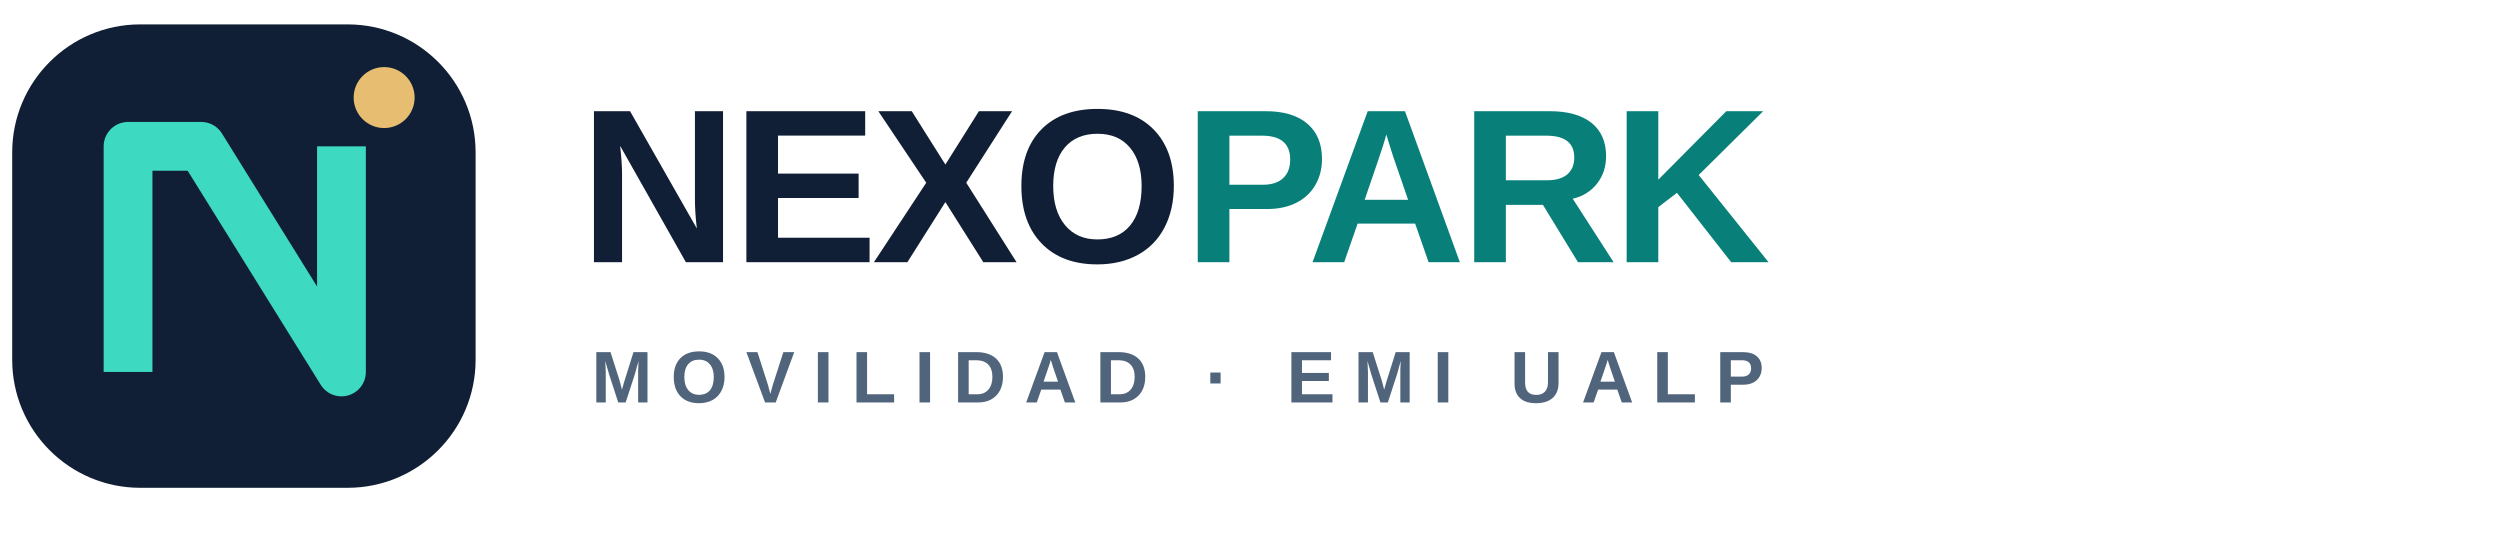
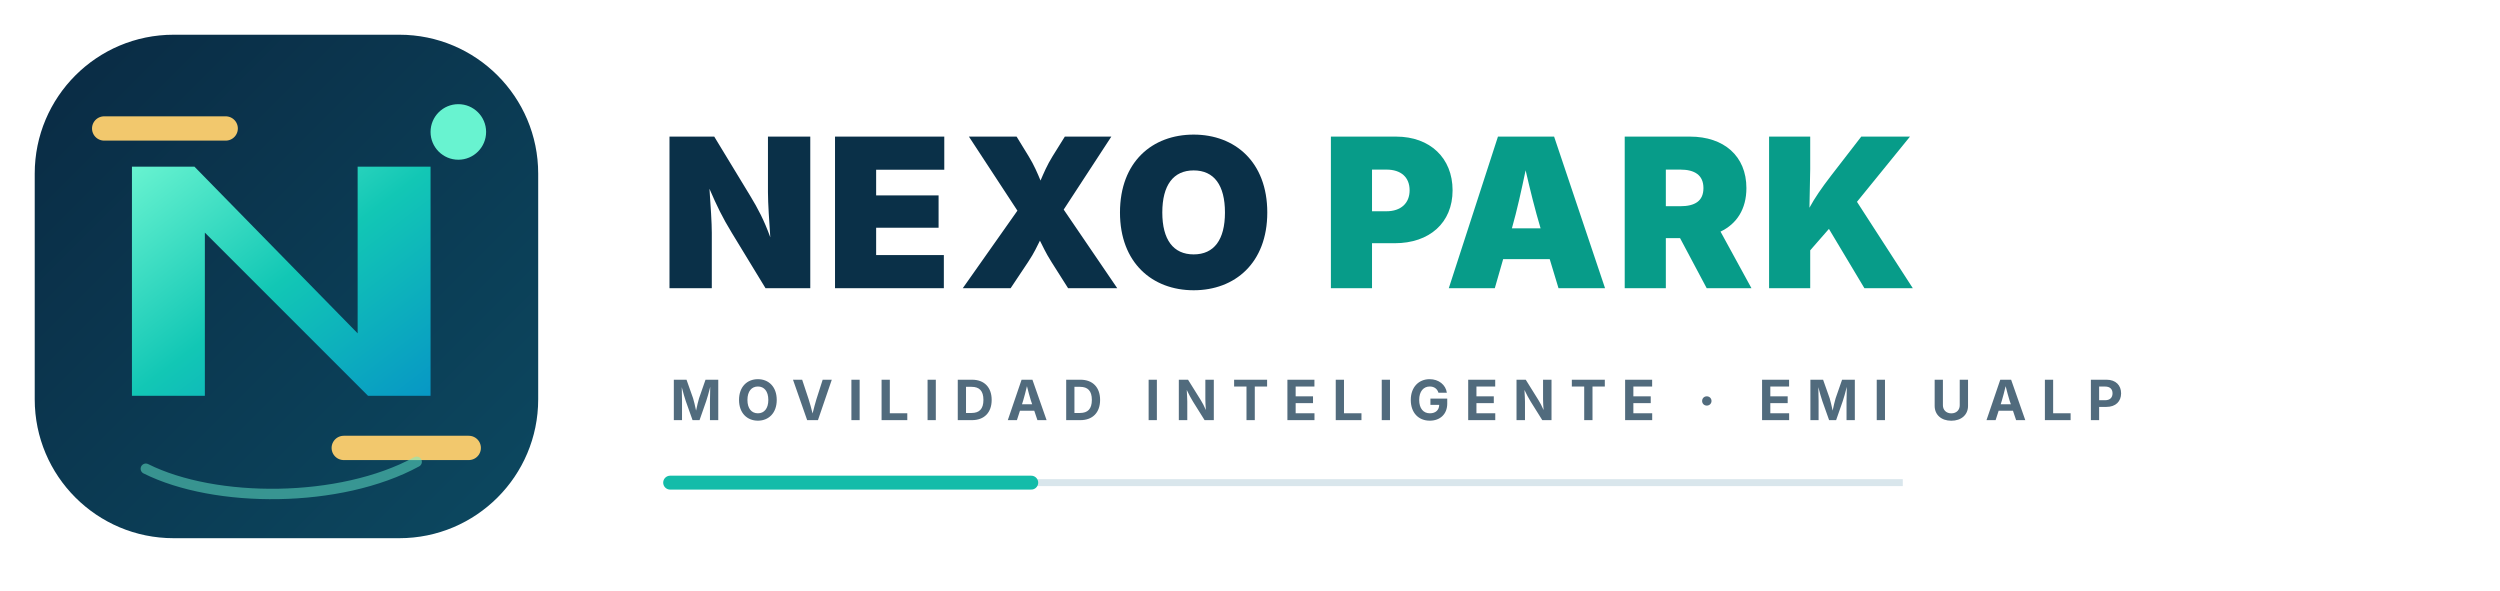
- <svg xmlns="http://www.w3.org/2000/svg" width="410" height="88" viewBox="0 0 410 88" role="img" aria-labelledby="title">
-   <rect x="2" y="4" width="76" height="76" rx="21" fill="#101f35" />
-   <path d="M21 61V24h12l23 37V24" fill="none" stroke="#3dd9c0" stroke-width="8" stroke-linejoin="round" />
-   <circle cx="63" cy="16" r="5" fill="#e7bd72" />
-   <text x="95" y="43" font-family="Arial,sans-serif" font-size="36" font-weight="900" letter-spacing="-1" fill="#101f35">NEXO<tspan fill="#087f79"> PARK</tspan>
+ <svg xmlns="http://www.w3.org/2000/svg" viewBox="0 0 720 170" role="img" aria-label="NEXO PARK · Movilidad inteligente EMI UALP">
+   <defs>
+     <linearGradient id="a" x1="0" y1="0" x2="1" y2="1">
+       <stop stop-color="#68F3D0" />
+       <stop offset=".5" stop-color="#12C7B5" />
+       <stop offset="1" stop-color="#0797C5" />
+     </linearGradient>
+     <linearGradient id="b" x1="0" y1="0" x2="1" y2="1">
+       <stop stop-color="#0A2A43" />
+       <stop offset="1" stop-color="#0C4961" />
+     </linearGradient>
+   </defs>
+   <g>
+     <rect x="10" y="10" width="145" height="145" rx="40" fill="url(#b)" />
+     <path d="M38 114V48h18l47 48V48h21v66h-18L59 67v47Z" fill="url(#a)" />
+     <path d="M30 37h35M135 129H99" stroke="#F2C86D" stroke-width="7" stroke-linecap="round" />
+     <circle cx="132" cy="38" r="8" fill="#68F3D0" />
+     <path d="M42 135c20 10 56 10 78-2" fill="none" stroke="#68F3D0" stroke-width="3" stroke-linecap="round" opacity=".48" />
+   </g>
+   <text x="190" y="83" font-family="Inter,Montserrat,Segoe UI,Arial,sans-serif" font-size="60" font-weight="900" letter-spacing="1.5" fill="#0A3048">NEXO <tspan fill="#079C89">PARK</tspan>
  </text>
-   <text x="97" y="66" font-family="Arial,sans-serif" font-size="12" font-weight="700" letter-spacing="3" fill="#50647b">MOVILIDAD · EMI UALP</text>
+   <text x="193" y="121" font-family="Inter,Montserrat,Segoe UI,Arial,sans-serif" font-size="16" font-weight="750" letter-spacing="4.2" fill="#516B7D">MOVILIDAD INTELIGENTE · EMI UALP</text>
+   <path d="M193 139h355" stroke="#D9E6EC" stroke-width="2" />
+   <path d="M193 139h104" stroke="#13BCA9" stroke-width="4" stroke-linecap="round" />
</svg>
